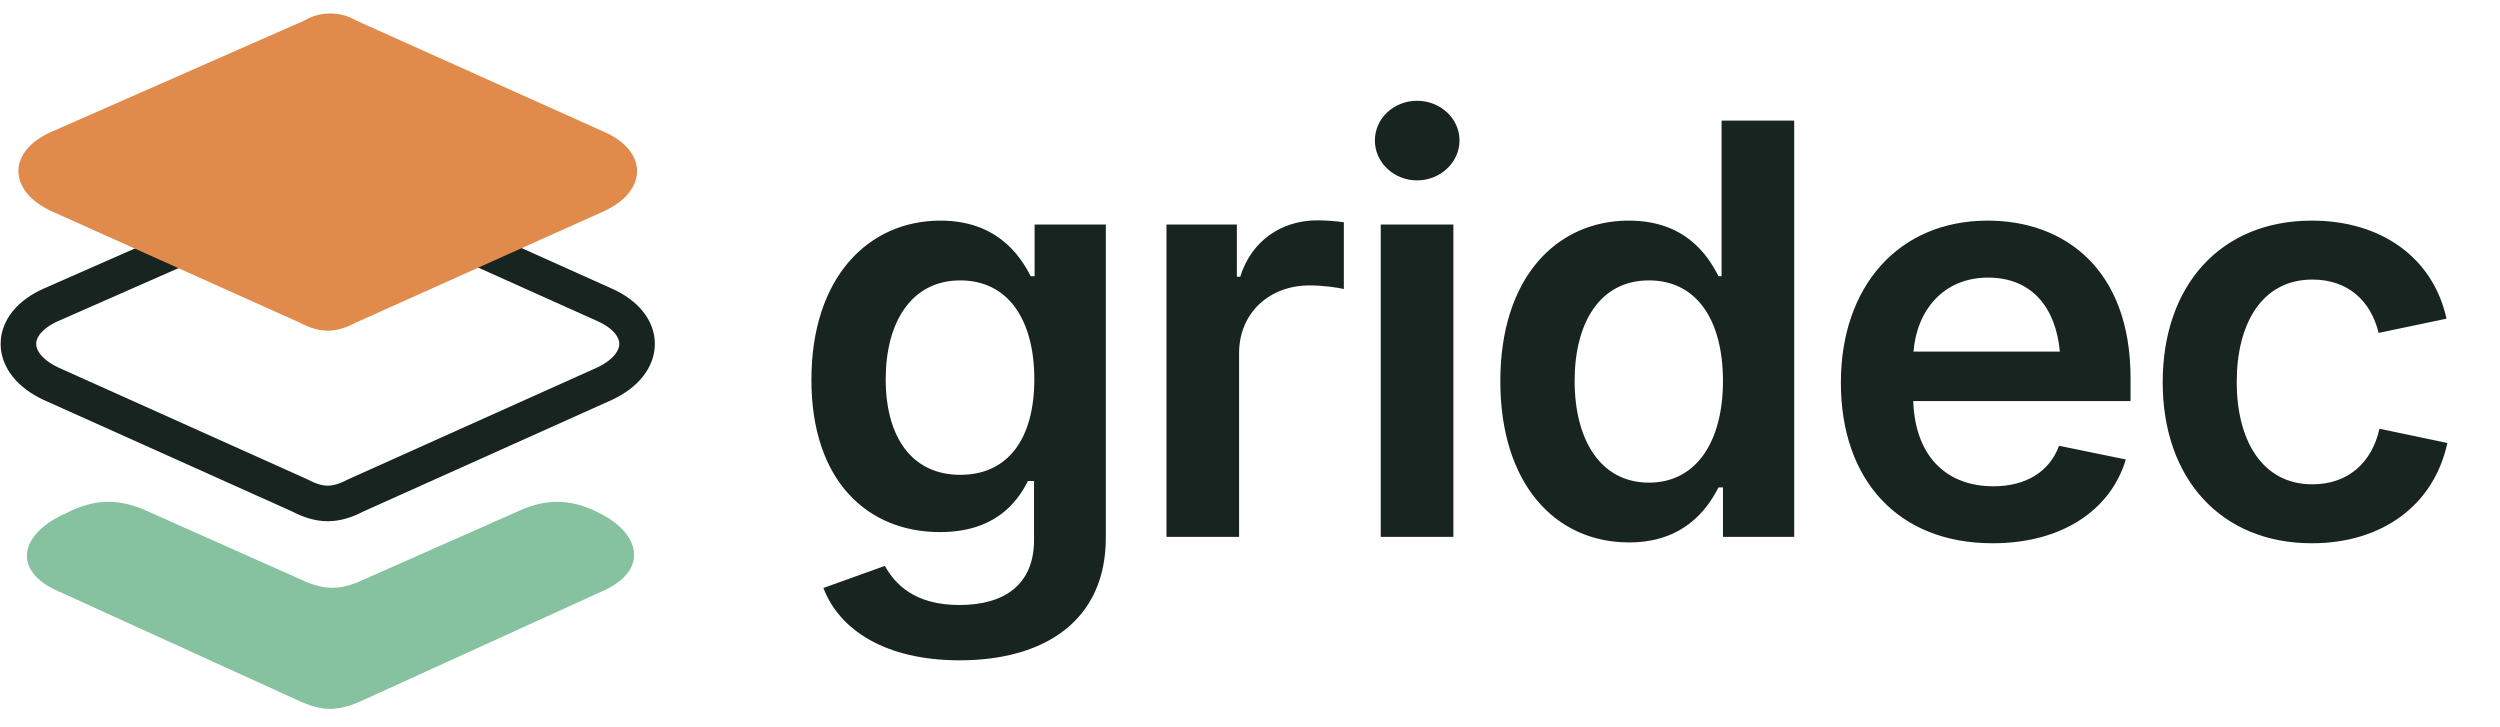
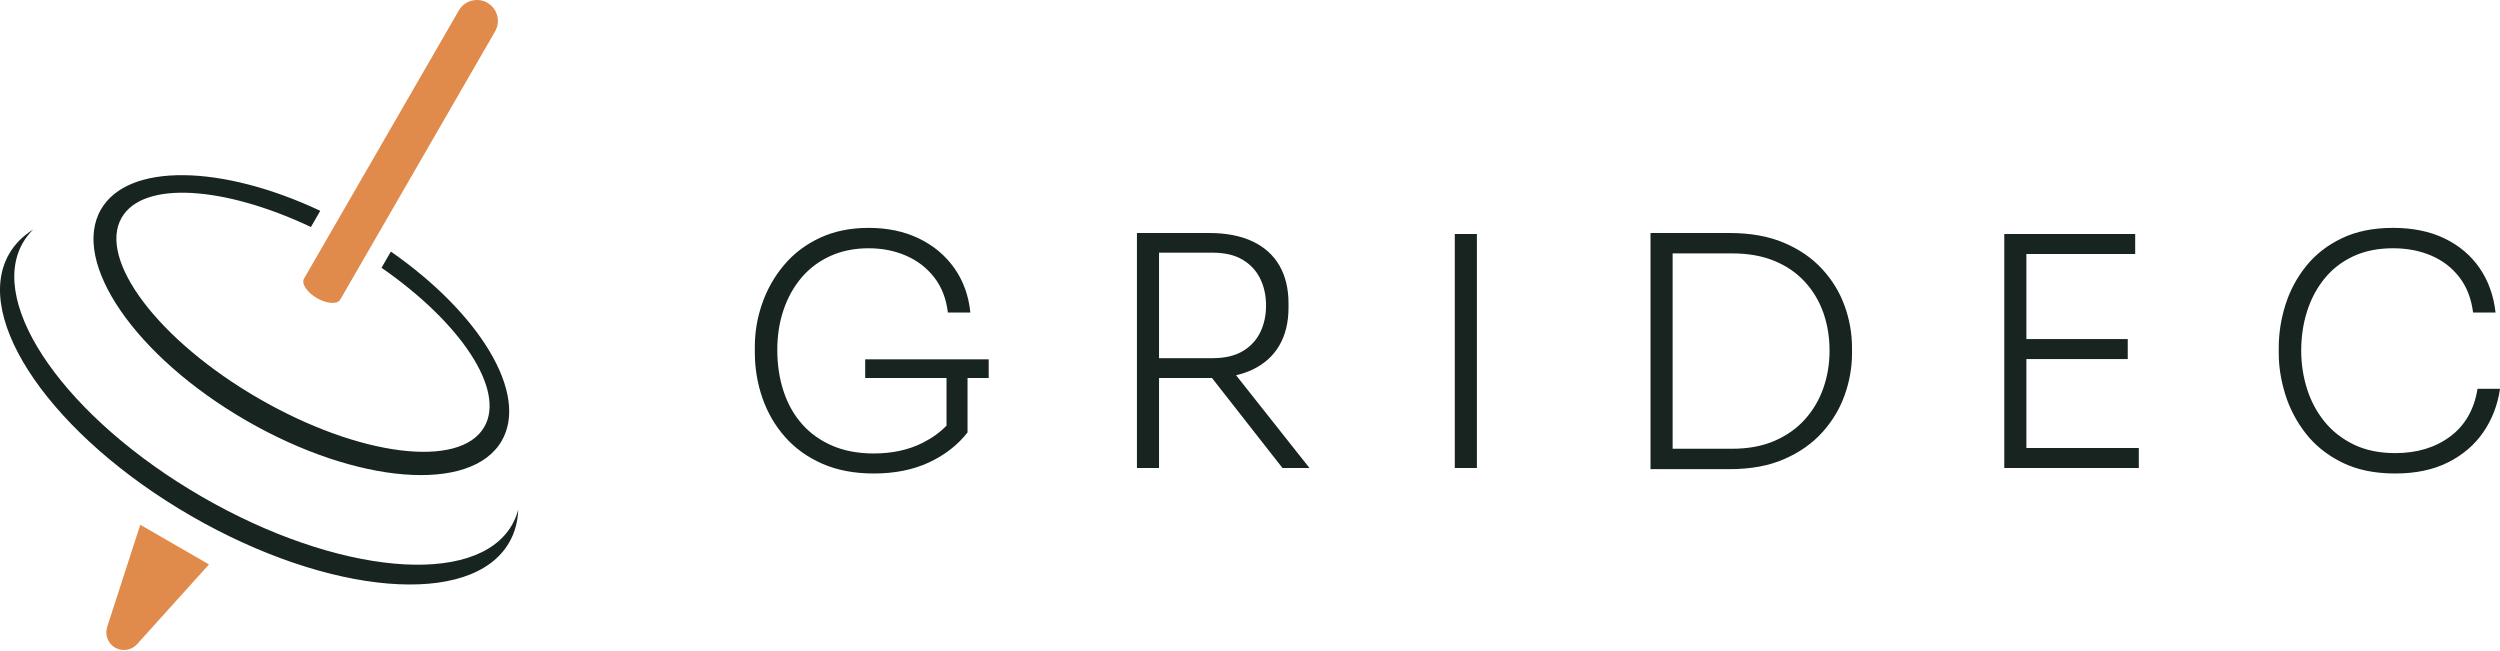
- <svg xmlns="http://www.w3.org/2000/svg" width="492" height="143" viewBox="0 0 492 143" role="img" aria-label="GRIDEC horizontal logo – light background">
-   <g id="gridec-mark">
-     <path id="lower-green-plane" d="M 13 101 C 18 98.4 23 97.8 29 100.6 L 60 114.4 C 63.9 116.1 66.9 116.1 70.8 114.4 L 102 100.6 C 108 97.8 113 98.4 118 101 C 125.7 104.8 127.8 111.8 119.3 116 L 71 138 C 66.5 140 63.5 140 59 138 L 10.7 116 C 2.2 111.8 4.3 104.8 13 101 Z" fill="#86C2A0" />
-     <path id="middle-open-frame" d="M 60 4 C 63 2.2 67 2.2 70 4 L 119 26 C 127.5 29.8 127.5 37.5 119 41.5 L 70 63.5 C 66 65.6 63 65.6 59 63.5 L 10 41.5 C 1.5 37.5 1.5 29.8 10 26 Z" transform="translate(0 34)" fill="none" stroke="#17241F" stroke-width="7" stroke-linejoin="round" stroke-linecap="round" />
-     <path id="upper-orange-plane" d="M 60 4 C 63 2.2 67 2.2 70 4 L 119 26 C 127.5 29.8 127.5 37.5 119 41.5 L 70 63.5 C 66 65.6 63 65.6 59 63.5 L 10 41.5 C 1.5 37.5 1.5 29.8 10 26 Z" fill="#E08A4B" />
-   </g>
-   <g id="gridec-wordmark" transform="translate(-55 -28) scale(0.81)">
-     <path d="m 301.08,194.999 c 20.429,0 35.497,-9.502 35.497,-29.795 V 89.12 h -17.307 v 12.556 h -0.95 c -2.715,-5.362 -8.484,-13.506 -21.922,-13.506 -17.511,0 -31.356,13.778 -31.356,38.687 0,24.705 13.778,36.99 31.221,36.99 13.099,0 18.665,-6.923 21.379,-12.42 h 1.493 v 14.321 c 0,10.859 -7.194,15.814 -18.122,15.814 -11.063,0 -15.746,-5.226 -18.122,-9.502 l -14.932,5.362 c 3.801,10.045 14.864,17.579 33.121,17.579 z m 0.136,-45.066 c -11.81,0 -18.122,-9.23 -18.122,-23.212 0,-13.778 6.176,-24.026 18.122,-24.026 11.674,0 17.986,9.638 17.986,24.026 0,14.524 -6.448,23.212 -17.986,23.212 z M 351.309,165 h 17.646 v -44.659 c 0,-9.638 7.262,-16.425 17.104,-16.425 3.122,0 6.855,0.475 8.348,0.882 V 88.577 c -1.697,-0.271 -4.479,-0.475 -6.448,-0.475 -8.688,0 -16.018,4.955 -18.732,13.71 H 368.413 V 89.12 h -17.104 z m 52.062,0 h 17.646 V 89.12 h -17.646 z m 8.823,-86.604 c 5.633,0 10.316,-4.344 10.316,-9.706 0,-5.362 -4.683,-9.638 -10.316,-9.638 -5.633,0 -10.249,4.276 -10.249,9.638 0,5.362 4.615,9.706 10.249,9.706 z m 51.519,87.961 c 13.099,0 18.936,-7.873 21.719,-13.371 h 1.086 V 165 h 17.307 V 63.872 h -17.646 v 37.804 h -0.747 c -2.715,-5.362 -8.28,-13.506 -21.787,-13.506 -17.511,0 -31.221,13.778 -31.221,39.026 0,24.909 13.303,39.162 31.289,39.162 z m 4.819,-14.524 c -11.81,0 -18.054,-10.452 -18.054,-24.705 0,-14.117 6.108,-24.434 18.054,-24.434 11.606,0 17.986,9.638 17.986,24.434 0,14.796 -6.516,24.705 -17.986,24.705 z m 83.486,14.728 c 16.9,0 28.709,-8.077 32.375,-20.361 l -16.221,-3.326 c -2.375,6.448 -8.212,9.841 -15.95,9.841 -11.334,0 -19.004,-7.194 -19.479,-20.701 h 52.804 v -5.565 c 0,-26.605 -16.153,-38.279 -34.682,-38.279 -21.719,0 -35.7,16.018 -35.7,39.365 0,23.755 13.981,39.026 36.854,39.026 z m -19.208,-46.56 c 0.814,-10.113 7.33,-17.986 18.122,-17.986 10.52,0 16.425,7.126 17.443,17.986 z m 96.789,46.56 c 17.036,0 29.66,-9.23 32.917,-24.366 l -16.493,-3.461 c -1.833,8.212 -7.602,13.506 -16.289,13.506 -12.285,0 -18.393,-10.791 -18.393,-24.841 0,-14.185 6.108,-24.909 18.393,-24.909 8.552,0 14.185,5.09 16.085,12.963 l 16.493,-3.461 C 659.054,97.197 646.498,88.17 629.598,88.17 c -22.126,0 -36.243,15.678 -36.243,39.297 0,23.348 14.117,39.094 36.243,39.094 z" fill="#17241F" />
-   </g>
+ <svg xmlns="http://www.w3.org/2000/svg" viewBox="0 0 384.608 100" width="384.608" height="100" role="img">
+   <path fill="#17241F" d="M77.186 67.817C72.505 75.925 54.909 74.528 37.884 64.699C20.858 54.869 10.851 40.329 15.532 32.221C19.703 24.997 34.131 25.319 49.271 32.431L47.833 34.922C34.415 28.594 22.015 27.773 18.722 33.476C14.977 39.962 24.429 52.429 39.833 61.323C55.237 70.216 70.76 72.168 74.504 65.682C77.797 59.979 70.886 49.65 58.696 41.194L60.134 38.703C73.864 48.259 81.357 60.593 77.186 67.817ZM78.327 83.469C72.551 93.473 50.649 91.642 29.408 79.378C8.167 67.115 -4.37 49.063 1.406 39.059C2.283 37.54 3.531 36.294 5.093 35.316C4.479 35.923 3.953 36.599 3.523 37.345C-2.019 46.944 10.329 64.449 31.103 76.443C51.878 88.437 73.211 90.378 78.753 80.779C79.184 80.033 79.506 79.24 79.725 78.406C79.659 80.246 79.204 81.95 78.327 83.469Z" />
+   <path fill="#E08A4B" d="M70.589 1.611C71.478 0.07 73.448 -0.457 74.988 0.432C76.529 1.321 77.056 3.291 76.167 4.831L52.352 46.081C51.907 46.851 50.298 46.754 48.757 45.865C47.217 44.976 46.329 43.63 46.773 42.86ZM21.581 80.731 32.15 86.833 21.118 99.064C20.284 100.029 18.857 100.297 17.713 99.636C16.568 98.975 16.087 97.605 16.505 96.401Z" />
+   <path fill="#17241F" transform="translate(116.125 72)" d="M18.304 0.844Q13.787 0.844 10.362 -0.667Q6.938 -2.178 4.638 -4.79Q2.338 -7.403 1.169 -10.765Q0 -14.128 0 -17.781V-18.649Q0 -22.079 1.143 -25.342Q2.286 -28.605 4.503 -31.237Q6.721 -33.87 10.003 -35.406Q13.285 -36.943 17.515 -36.943Q21.872 -36.943 25.254 -35.307Q28.636 -33.67 30.703 -30.735Q32.769 -27.8 33.157 -23.914H29.701Q29.313 -27.139 27.588 -29.342Q25.863 -31.546 23.243 -32.676Q20.624 -33.806 17.515 -33.806Q14.248 -33.806 11.631 -32.622Q9.015 -31.437 7.205 -29.314Q5.395 -27.19 4.426 -24.349Q3.456 -21.507 3.456 -18.187Q3.456 -14.727 4.424 -11.8Q5.391 -8.873 7.281 -6.741Q9.171 -4.61 11.932 -3.423Q14.694 -2.237 18.304 -2.237Q22.561 -2.237 25.817 -3.873Q27.979 -4.959 29.49 -6.52V-13.848H16.978V-16.72H35.978V-13.848H32.725V-5.472Q30.439 -2.555 26.783 -0.855Q23.127 0.844 18.304 0.844ZM58.784 0V-36.154H69.876Q73.842 -36.154 76.573 -34.862Q79.305 -33.57 80.704 -31.147Q82.104 -28.725 82.104 -25.328V-24.669Q82.104 -21.273 80.69 -18.85Q79.277 -16.428 76.56 -15.136Q75.409 -14.589 74.034 -14.273L85.331 0H81.177L70.331 -13.848Q70.105 -13.844 69.876 -13.844H62.184V0ZM62.184 -33.128V-16.897H70.416Q73.227 -16.897 75.039 -17.964Q76.851 -19.032 77.749 -20.868Q78.648 -22.705 78.648 -24.999Q78.648 -27.293 77.749 -29.129Q76.851 -30.966 75.039 -32.047Q73.227 -33.128 70.416 -33.128H62.184ZM107.684 0V-36H111.085V0ZM137.796 0.176V-36.154H149.951Q154.768 -36.154 158.303 -34.661Q161.838 -33.167 164.176 -30.638Q166.513 -28.11 167.653 -24.956Q168.794 -21.803 168.794 -18.505V-17.615Q168.794 -14.416 167.675 -11.249Q166.557 -8.082 164.241 -5.507Q161.925 -2.931 158.379 -1.378Q154.834 0.176 149.951 0.176ZM141.197 -33.017V-2.961H150.314Q154.068 -2.961 156.868 -4.173Q159.668 -5.385 161.555 -7.487Q163.442 -9.589 164.39 -12.31Q165.338 -15.031 165.338 -18.049Q165.338 -21.194 164.379 -23.901Q163.42 -26.608 161.512 -28.675Q159.603 -30.741 156.814 -31.879Q154.025 -33.017 150.314 -33.017H141.197ZM192.22 0V-36H212.359V-32.919H195.621V-19.836H211.214V-16.755H195.621V-3.081H212.917V0ZM252.369 0.844Q247.589 0.844 244.167 -0.86Q240.744 -2.564 238.602 -5.315Q236.46 -8.066 235.452 -11.318Q234.444 -14.57 234.444 -17.643V-18.511Q234.444 -21.831 235.476 -25.107Q236.509 -28.384 238.651 -31.058Q240.794 -33.732 244.131 -35.337Q247.469 -36.943 252.03 -36.943Q256.58 -36.943 259.946 -35.32Q263.311 -33.698 265.333 -30.777Q267.355 -27.855 267.799 -23.914H264.343Q263.926 -27.167 262.218 -29.37Q260.51 -31.573 257.879 -32.69Q255.249 -33.806 252.03 -33.806Q248.542 -33.806 245.898 -32.567Q243.253 -31.327 241.477 -29.134Q239.701 -26.942 238.8 -24.1Q237.9 -21.259 237.9 -18.049Q237.9 -15.031 238.789 -12.201Q239.679 -9.37 241.483 -7.142Q243.287 -4.914 246.002 -3.603Q248.718 -2.292 252.369 -2.292Q257.395 -2.292 260.822 -4.849Q264.25 -7.405 265.027 -12.185H268.483Q267.947 -8.464 265.917 -5.515Q263.887 -2.566 260.48 -0.861Q257.074 0.844 252.369 0.844Z" />
</svg>
